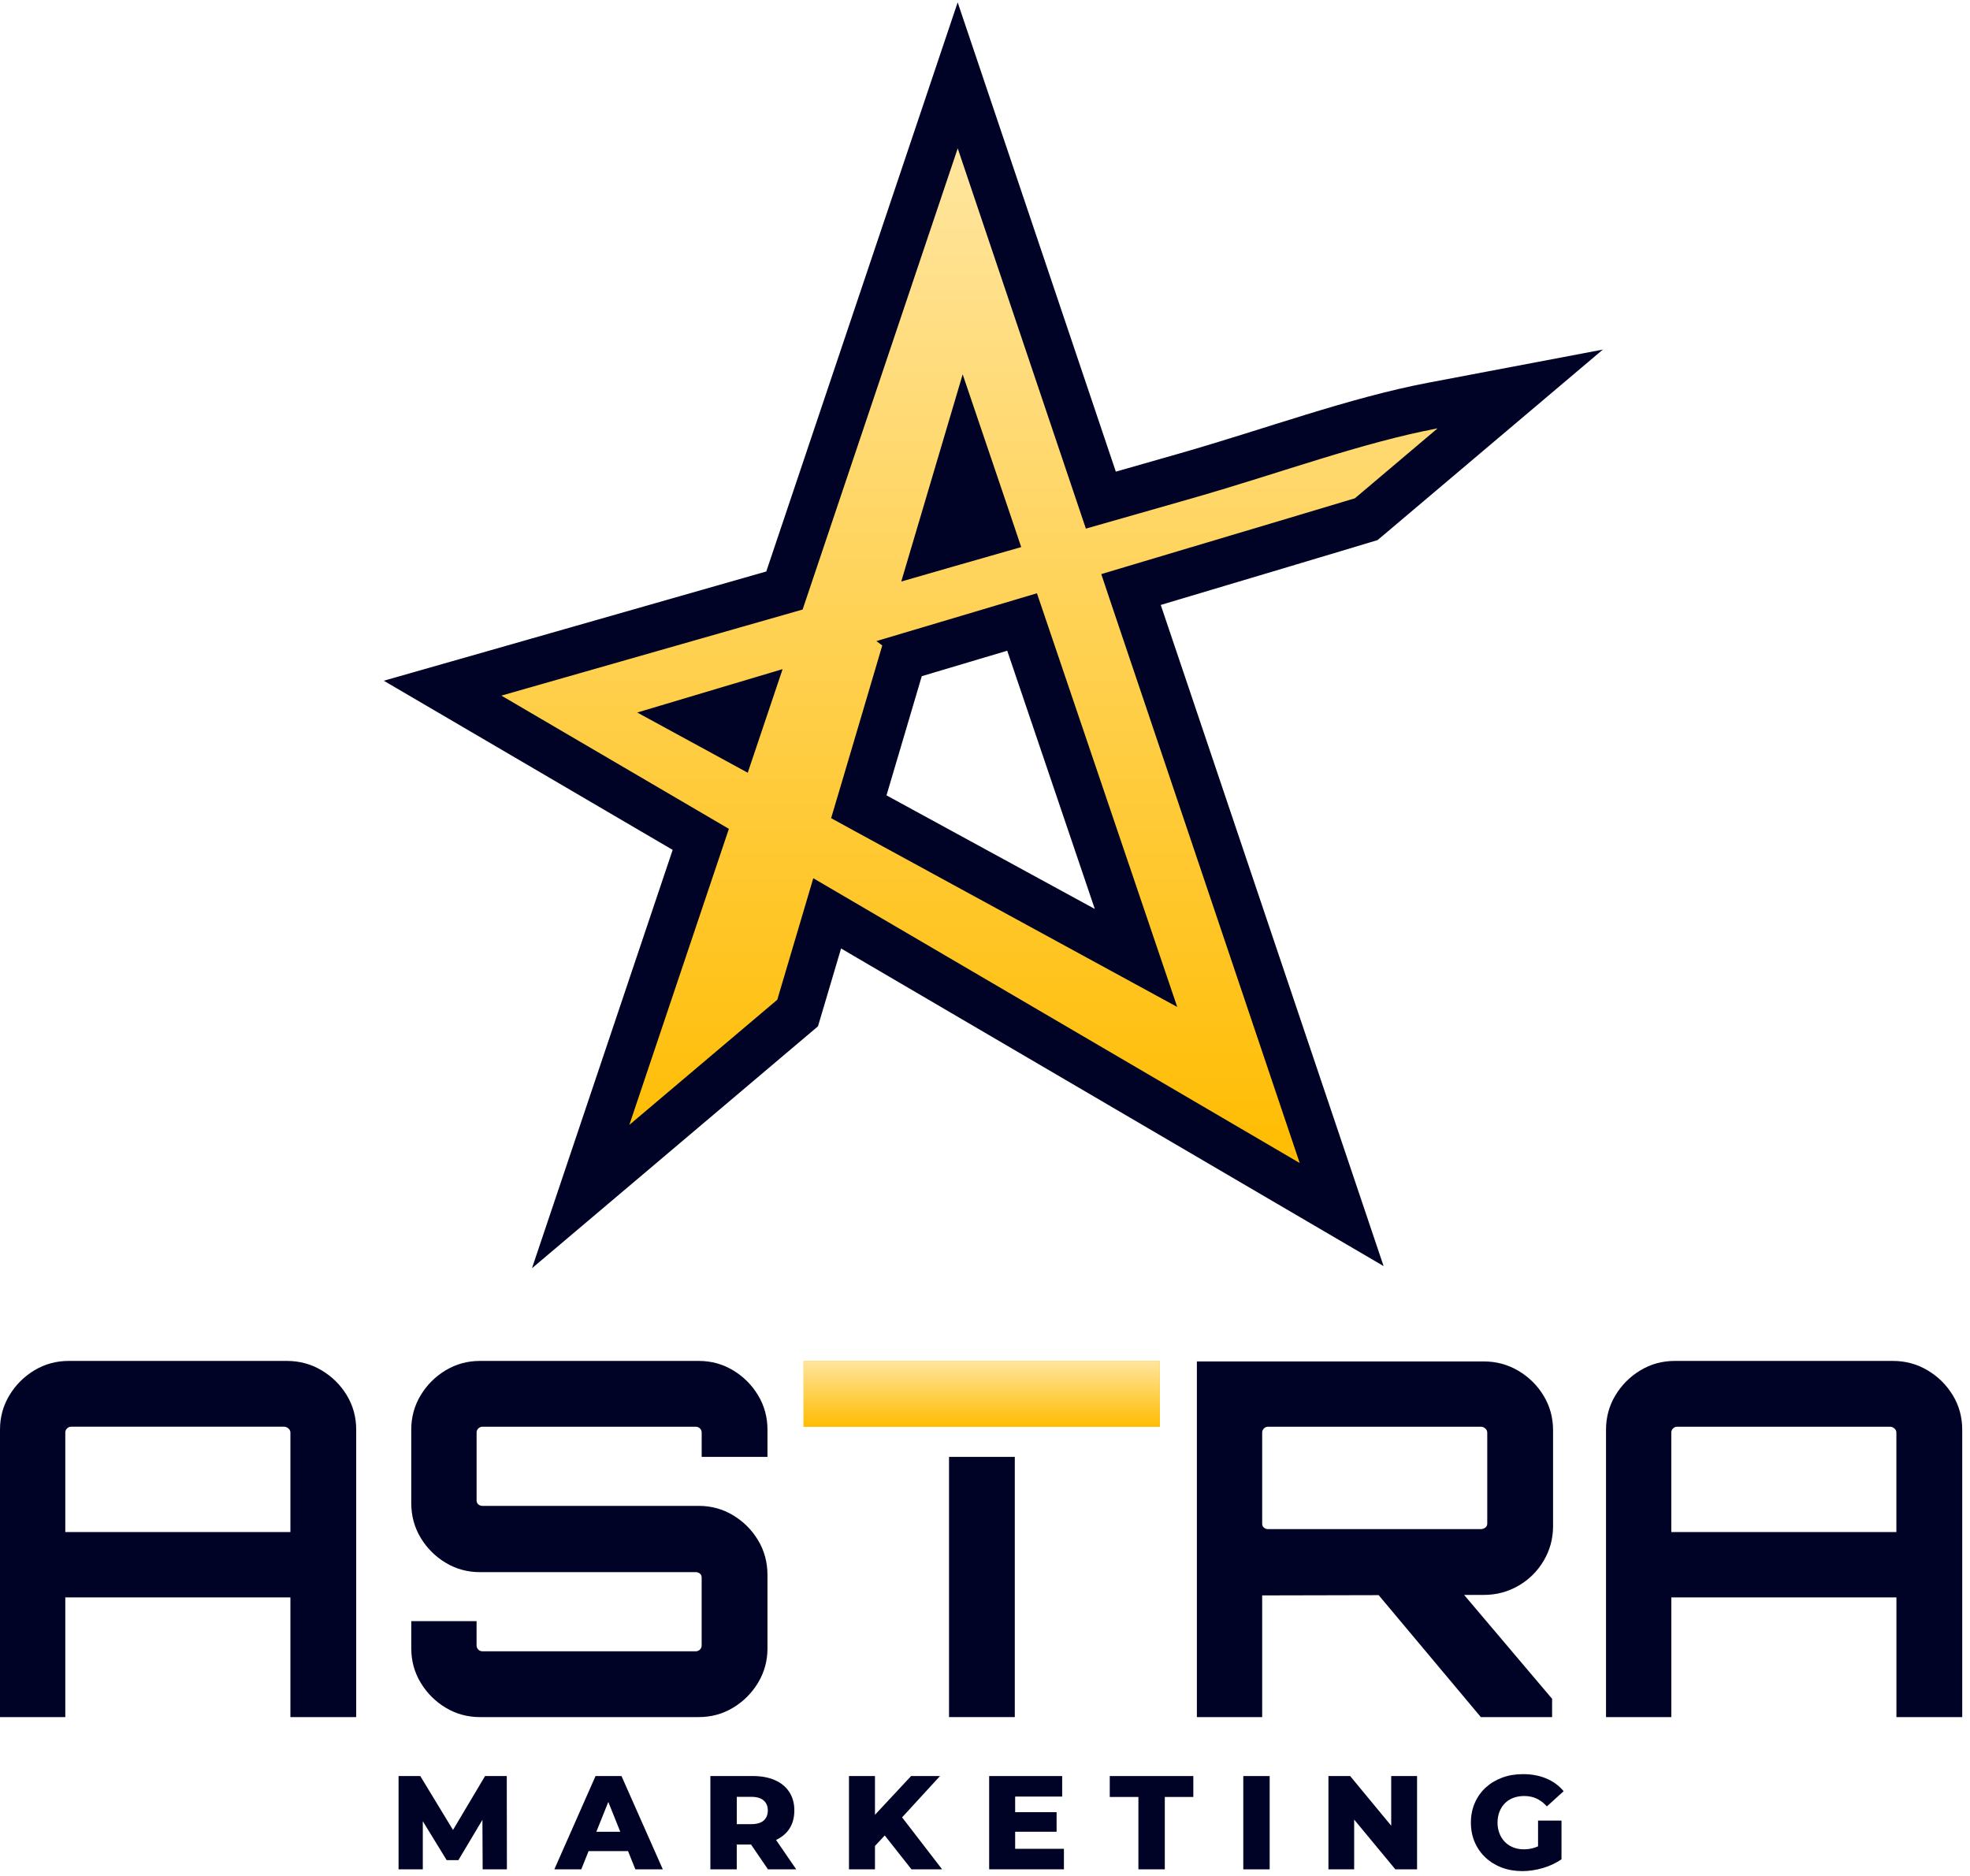
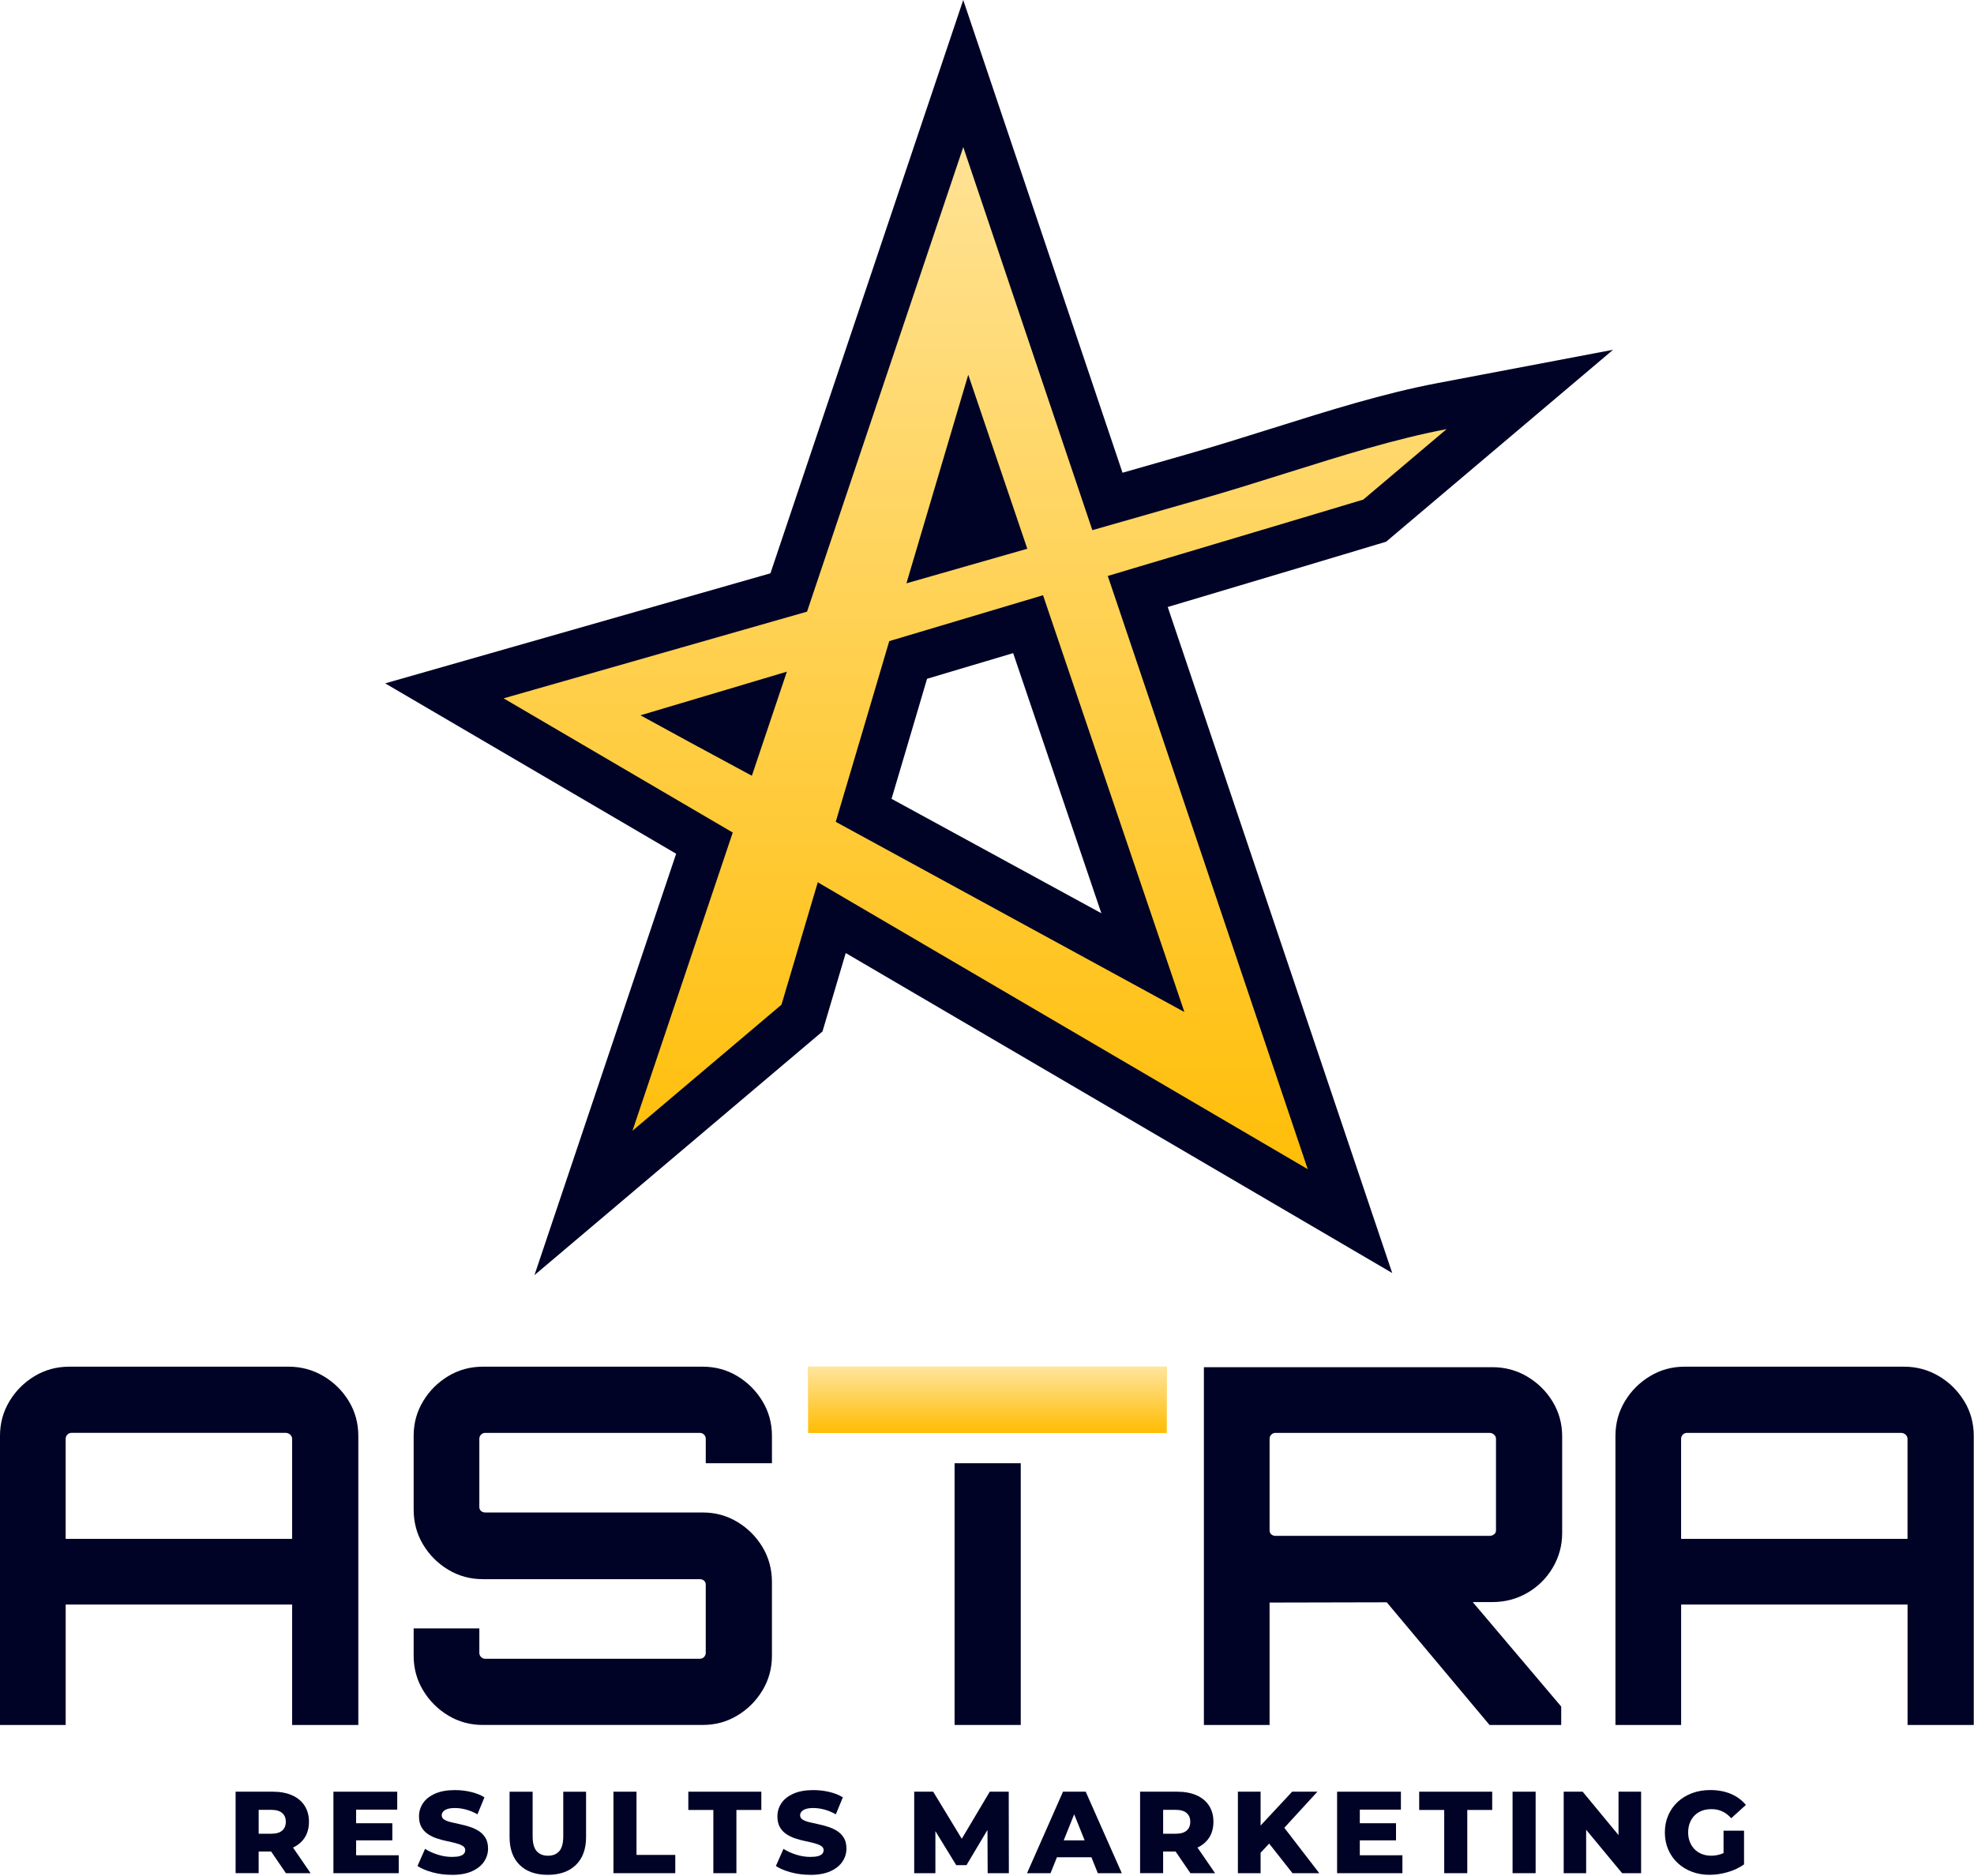
- <svg xmlns="http://www.w3.org/2000/svg" width="189" height="180" viewBox="0 0 189 180" fill="none">
-   <path d="M94.001 13.521C97.819 24.851 101.632 36.175 105.451 47.503L105.615 47.989C106.388 47.769 107.159 47.55 107.94 47.326L107.942 47.325C108.08 47.286 108.218 47.247 108.356 47.207C108.495 47.167 108.635 47.127 108.775 47.087L113.76 45.662L113.879 45.628C122.17 43.252 129.966 40.336 137.503 38.905L145.85 37.321L139.363 42.808L131.43 49.518L131.073 49.818L130.626 49.952C127.574 50.864 126.683 51.143 123.613 52.056L123.612 52.055C121.944 52.552 120.277 53.051 118.609 53.549C116.941 54.047 115.272 54.546 113.603 55.044L113.602 55.043C113.37 55.113 113.138 55.183 112.912 55.25C112.682 55.318 112.458 55.385 112.234 55.452L112.228 55.454C110.987 55.824 109.747 56.194 108.506 56.565L108.61 56.876C109.427 59.307 110.248 61.74 111.069 64.172H111.071L111.584 65.693C116.656 80.755 121.733 95.815 126.81 110.877L128.717 116.537L123.562 113.52C109.944 105.547 96.618 97.741 83 89.769C81.784 89.058 80.572 88.346 79.359 87.636C79.236 88.052 79.113 88.469 78.989 88.886L78.988 88.889C78.905 89.169 78.818 89.467 78.728 89.765C78.339 91.079 77.948 92.402 77.556 93.722L77.555 93.726C77.273 94.668 76.994 95.613 76.713 96.561L76.523 97.201L76.014 97.632L61.82 109.641L55.707 114.812L58.259 107.223C61.25 98.326 64.242 89.434 67.232 80.537C60.48 76.581 53.727 72.628 46.974 68.673L42.462 66.031L47.489 64.597C56.747 61.954 66.001 59.306 75.259 56.66C80.065 42.365 84.964 27.804 89.766 13.523L91.881 7.23L94.001 13.521ZM96.859 60.038L96.858 60.039C94.231 60.823 91.602 61.605 88.973 62.388L88.974 62.389C88.389 62.564 87.805 62.739 87.223 62.912C87.025 62.971 86.829 63.029 86.632 63.088L86.083 64.949C85.531 66.818 84.978 68.693 84.423 70.562C83.965 72.114 83.504 73.665 83.045 75.215V75.216C82.825 75.957 82.609 76.678 82.392 77.41L83.178 77.84C84.344 78.477 85.513 79.113 86.681 79.75C87.849 80.387 89.017 81.024 90.185 81.661H90.184C94.156 83.827 98.128 85.994 102.099 88.16C104.395 89.413 106.691 90.665 108.987 91.917C106.687 85.135 104.389 78.354 102.09 71.572C100.799 67.765 99.506 63.952 98.214 60.142L98.058 59.681C97.658 59.8 97.258 59.919 96.859 60.038ZM69.95 68.066L69.938 68.07C69.702 68.14 69.476 68.206 69.252 68.274L69.242 68.277C68.467 68.509 67.691 68.739 66.915 68.971C68.1 69.617 69.284 70.263 70.469 70.909C70.843 69.798 71.217 68.689 71.591 67.576C71.044 67.739 70.497 67.902 69.95 68.066ZM91.556 46.488C90.96 48.498 90.364 50.508 89.768 52.519C90.145 52.41 90.523 52.302 90.901 52.194L90.906 52.193C91.294 52.084 91.681 51.972 92.072 51.86C92.454 51.751 92.84 51.641 93.227 51.531C93.384 51.485 93.537 51.441 93.688 51.398L95.11 50.99L95.016 50.71C94.176 48.24 93.339 45.769 92.501 43.298C92.186 44.361 91.871 45.425 91.556 46.488Z" fill="#FFBC01" />
-   <path d="M94.001 13.521C97.819 24.851 101.632 36.175 105.451 47.503L105.615 47.989C106.388 47.769 107.159 47.55 107.94 47.326L107.942 47.325C108.08 47.286 108.218 47.247 108.356 47.207C108.495 47.167 108.635 47.127 108.775 47.087L113.76 45.662L113.879 45.628C122.17 43.252 129.966 40.336 137.503 38.905L145.85 37.321L139.363 42.808L131.43 49.518L131.073 49.818L130.626 49.952C127.574 50.864 126.683 51.143 123.613 52.056L123.612 52.055C121.944 52.552 120.277 53.051 118.609 53.549C116.941 54.047 115.272 54.546 113.603 55.044L113.602 55.043C113.37 55.113 113.138 55.183 112.912 55.25C112.682 55.318 112.458 55.385 112.234 55.452L112.228 55.454C110.987 55.824 109.747 56.194 108.506 56.565L108.61 56.876C109.427 59.307 110.248 61.74 111.069 64.172H111.071L111.584 65.693C116.656 80.755 121.733 95.815 126.81 110.877L128.717 116.537L123.562 113.52C109.944 105.547 96.618 97.741 83 89.769C81.784 89.058 80.572 88.346 79.359 87.636C79.236 88.052 79.113 88.469 78.989 88.886L78.988 88.889C78.905 89.169 78.818 89.467 78.728 89.765C78.339 91.079 77.948 92.402 77.556 93.722L77.555 93.726C77.273 94.668 76.994 95.613 76.713 96.561L76.523 97.201L76.014 97.632L61.82 109.641L55.707 114.812L58.259 107.223C61.25 98.326 64.242 89.434 67.232 80.537C60.48 76.581 53.727 72.628 46.974 68.673L42.462 66.031L47.489 64.597C56.747 61.954 66.001 59.306 75.259 56.66C80.065 42.365 84.964 27.804 89.766 13.523L91.881 7.23L94.001 13.521ZM96.859 60.038L96.858 60.039C94.231 60.823 91.602 61.605 88.973 62.388L88.974 62.389C88.389 62.564 87.805 62.739 87.223 62.912C87.025 62.971 86.829 63.029 86.632 63.088L86.083 64.949C85.531 66.818 84.978 68.693 84.423 70.562C83.965 72.114 83.504 73.665 83.045 75.215V75.216C82.825 75.957 82.609 76.678 82.392 77.41L83.178 77.84C84.344 78.477 85.513 79.113 86.681 79.75C87.849 80.387 89.017 81.024 90.185 81.661H90.184C94.156 83.827 98.128 85.994 102.099 88.16C104.395 89.413 106.691 90.665 108.987 91.917C106.687 85.135 104.389 78.354 102.09 71.572C100.799 67.765 99.506 63.952 98.214 60.142L98.058 59.681C97.658 59.8 97.258 59.919 96.859 60.038ZM69.95 68.066L69.938 68.07C69.702 68.14 69.476 68.206 69.252 68.274L69.242 68.277C68.467 68.509 67.691 68.739 66.915 68.971C68.1 69.617 69.284 70.263 70.469 70.909C70.843 69.798 71.217 68.689 71.591 67.576C71.044 67.739 70.497 67.902 69.95 68.066ZM91.556 46.488C90.96 48.498 90.364 50.508 89.768 52.519C90.145 52.41 90.523 52.302 90.901 52.194L90.906 52.193C91.294 52.084 91.681 51.972 92.072 51.86C92.454 51.751 92.84 51.641 93.227 51.531C93.384 51.485 93.537 51.441 93.688 51.398L95.11 50.99L95.016 50.71C94.176 48.24 93.339 45.769 92.501 43.298C92.186 44.361 91.871 45.425 91.556 46.488Z" fill="url(#paint0_linear_2733_64)" />
-   <path d="M94.001 13.521C97.819 24.851 101.632 36.175 105.451 47.503L105.615 47.989C106.388 47.769 107.159 47.55 107.94 47.326L107.942 47.325C108.08 47.286 108.218 47.247 108.356 47.207C108.495 47.167 108.635 47.127 108.775 47.087L113.76 45.662L113.879 45.628C122.17 43.252 129.966 40.336 137.503 38.905L145.85 37.321L139.363 42.808L131.43 49.518L131.073 49.818L130.626 49.952C127.574 50.864 126.683 51.143 123.613 52.056L123.612 52.055C121.944 52.552 120.277 53.051 118.609 53.549C116.941 54.047 115.272 54.546 113.603 55.044L113.602 55.043C113.37 55.113 113.138 55.183 112.912 55.25C112.682 55.318 112.458 55.385 112.234 55.452L112.228 55.454C110.987 55.824 109.747 56.194 108.506 56.565L108.61 56.876C109.427 59.307 110.248 61.74 111.069 64.172H111.071L111.584 65.693C116.656 80.755 121.733 95.815 126.81 110.877L128.717 116.537L123.562 113.52C109.944 105.547 96.618 97.741 83 89.769C81.784 89.058 80.572 88.346 79.359 87.636C79.236 88.052 79.113 88.469 78.989 88.886L78.988 88.889C78.905 89.169 78.818 89.467 78.728 89.765C78.339 91.079 77.948 92.402 77.556 93.722L77.555 93.726C77.273 94.668 76.994 95.613 76.713 96.561L76.523 97.201L76.014 97.632L61.82 109.641L55.707 114.812L58.259 107.223C61.25 98.326 64.242 89.434 67.232 80.537C60.48 76.581 53.727 72.628 46.974 68.673L42.462 66.031L47.489 64.597C56.747 61.954 66.001 59.306 75.259 56.66C80.065 42.365 84.964 27.804 89.766 13.523L91.881 7.23L94.001 13.521ZM96.859 60.038L96.858 60.039C94.231 60.823 91.602 61.605 88.973 62.388L88.974 62.389C88.389 62.564 87.805 62.739 87.223 62.912C87.025 62.971 86.829 63.029 86.632 63.088L86.083 64.949C85.531 66.818 84.978 68.693 84.423 70.562C83.965 72.114 83.504 73.665 83.045 75.215V75.216C82.825 75.957 82.609 76.678 82.392 77.41L83.178 77.84C84.344 78.477 85.513 79.113 86.681 79.75C87.849 80.387 89.017 81.024 90.185 81.661H90.184C94.156 83.827 98.128 85.994 102.099 88.16C104.395 89.413 106.691 90.665 108.987 91.917C106.687 85.135 104.389 78.354 102.09 71.572C100.799 67.765 99.506 63.952 98.214 60.142L98.058 59.681C97.658 59.8 97.258 59.919 96.859 60.038ZM69.95 68.066L69.938 68.07C69.702 68.14 69.476 68.206 69.252 68.274L69.242 68.277C68.467 68.509 67.691 68.739 66.915 68.971C68.1 69.617 69.284 70.263 70.469 70.909C70.843 69.798 71.217 68.689 71.591 67.576C71.044 67.739 70.497 67.902 69.95 68.066ZM91.556 46.488C90.96 48.498 90.364 50.508 89.768 52.519C90.145 52.41 90.523 52.302 90.901 52.194L90.906 52.193C91.294 52.084 91.681 51.972 92.072 51.86C92.454 51.751 92.84 51.641 93.227 51.531C93.384 51.485 93.537 51.441 93.688 51.398L95.11 50.99L95.016 50.71C94.176 48.24 93.339 45.769 92.501 43.298C92.186 44.361 91.871 45.425 91.556 46.488Z" stroke="#000326" stroke-width="4.469" />
-   <path d="M46.536 170.414L43.461 175.585L40.322 170.414H38.238V179.363H40.564V174.748L42.852 178.48H43.978L46.283 174.614L46.306 179.363H48.632L48.619 170.414H46.536Z" fill="#000326" />
-   <path d="M57.135 170.414L53.183 179.365H55.767L56.469 177.614H60.253L60.956 179.365H63.59L59.626 170.414H57.133H57.135ZM57.212 175.759L58.36 172.897L59.509 175.759H57.212Z" fill="#000326" />
-   <path d="M75.729 175.476C76.049 174.991 76.208 174.403 76.208 173.711C76.208 173.018 76.049 172.452 75.729 171.954C75.409 171.456 74.951 171.073 74.355 170.81C73.759 170.546 73.052 170.412 72.232 170.412H68.153V179.362H70.684V176.984H72.054L73.677 179.362H76.388L74.454 176.545C74.999 176.288 75.428 175.934 75.729 175.476ZM73.267 172.759C73.531 172.993 73.663 173.311 73.663 173.711C73.663 174.11 73.531 174.453 73.267 174.683C73.004 174.913 72.606 175.028 72.079 175.028H70.686V172.408H72.079C72.609 172.408 73.004 172.525 73.267 172.759Z" fill="#000326" />
-   <path d="M90.181 170.414H87.408L83.944 174.131V170.414H81.45V179.363H83.944V177.12L84.883 176.114L87.445 179.363H90.386L86.546 174.378L90.181 170.414Z" fill="#000326" />
-   <path d="M97.393 175.758H101.369V173.878H97.393V172.382H101.904V170.414H94.899V179.362H102.072V177.394H97.393V175.758Z" fill="#000326" />
-   <path d="M106.469 172.42H109.217V179.363H111.75V172.42H114.486V170.414H106.469V172.42Z" fill="#000326" />
-   <path d="M121.811 170.414H119.28V179.365H121.811V170.414Z" fill="#000326" />
-   <path d="M133.471 175.179L129.533 170.414H127.449V179.362H129.917V174.593L133.867 179.362H135.952V170.414H133.471V175.179Z" fill="#000326" />
-   <path d="M147.561 177.156C147.475 177.195 147.389 177.229 147.306 177.258C146.948 177.381 146.582 177.444 146.205 177.444C145.829 177.444 145.488 177.381 145.176 177.258C144.865 177.135 144.599 176.959 144.377 176.733C144.155 176.507 143.982 176.237 143.858 175.921C143.735 175.606 143.672 175.26 143.672 174.886C143.672 174.512 143.735 174.154 143.858 173.838C143.982 173.522 144.155 173.252 144.377 173.027C144.599 172.801 144.867 172.629 145.182 172.508C145.498 172.389 145.848 172.328 146.23 172.328C146.665 172.328 147.059 172.41 147.412 172.571C147.766 172.732 148.096 172.985 148.404 173.326L150.014 171.868C149.579 171.339 149.029 170.935 148.366 170.653C147.701 170.372 146.952 170.23 146.115 170.23C145.381 170.23 144.714 170.343 144.107 170.569C143.503 170.795 142.976 171.115 142.528 171.527C142.08 171.941 141.733 172.433 141.486 173.004C141.24 173.575 141.116 174.202 141.116 174.882C141.116 175.562 141.24 176.191 141.486 176.76C141.733 177.331 142.078 177.823 142.522 178.237C142.965 178.651 143.484 178.971 144.082 179.195C144.678 179.421 145.335 179.534 146.05 179.534C146.699 179.534 147.356 179.435 148.025 179.239C148.694 179.042 149.288 178.762 149.809 178.396V174.687H147.559V177.147L147.561 177.156Z" fill="#000326" />
-   <path d="M70.331 131.483C69.333 130.883 68.235 130.582 67.032 130.582H46.052C44.849 130.582 43.749 130.883 42.754 131.483C41.756 132.086 40.957 132.883 40.357 133.88C39.754 134.878 39.455 135.976 39.455 137.179V144.203C39.455 145.437 39.756 146.552 40.357 147.55C40.957 148.545 41.756 149.346 42.754 149.947C43.751 150.549 44.849 150.848 46.052 150.848H66.747C66.906 150.848 67.04 150.896 67.151 150.99C67.262 151.085 67.316 151.212 67.316 151.371V157.874C67.316 158.033 67.26 158.167 67.151 158.278C67.04 158.389 66.906 158.443 66.747 158.443H46.291C46.132 158.443 45.998 158.389 45.887 158.278C45.776 158.167 45.722 158.033 45.722 157.874V155.548H39.457V158.159C39.457 159.361 39.758 160.462 40.359 161.457C40.959 162.453 41.758 163.254 42.756 163.854C43.754 164.457 44.852 164.756 46.054 164.756H67.034C68.237 164.756 69.337 164.455 70.333 163.854C71.33 163.254 72.127 162.455 72.73 161.457C73.33 160.46 73.631 159.361 73.631 158.159V151.135C73.631 149.901 73.33 148.786 72.73 147.788C72.127 146.79 71.33 145.993 70.333 145.391C69.335 144.791 68.237 144.49 67.034 144.49H46.293C46.134 144.49 46 144.441 45.889 144.347C45.778 144.253 45.724 144.126 45.724 143.967V137.464C45.724 137.305 45.778 137.171 45.889 137.06C46 136.949 46.134 136.895 46.293 136.895H66.749C66.909 136.895 67.042 136.951 67.153 137.06C67.264 137.171 67.318 137.305 67.318 137.464V139.79H73.631V137.179C73.631 135.976 73.33 134.876 72.73 133.88C72.127 132.883 71.33 132.086 70.333 131.483H70.331Z" fill="#000326" />
-   <path d="M97.359 139.79H91.049V164.756H97.359V139.79Z" fill="#000326" />
-   <path d="M111.268 130.58H77.094V136.893H111.268V130.58Z" fill="#FFBC01" />
-   <path d="M111.268 130.58H77.094V136.893H111.268V130.58Z" fill="url(#paint1_linear_2733_64)" />
-   <path d="M145.677 131.532C144.665 130.932 143.556 130.631 142.356 130.631H114.827V164.757H121.092V153.081L132.268 153.056L142.071 164.757H148.907V163L140.469 153.037L142.356 153.033C143.559 153.033 144.665 152.74 145.677 152.154C146.69 151.569 147.497 150.769 148.098 149.757C148.698 148.745 148.999 147.638 148.999 146.436V137.228C148.999 136.025 148.698 134.925 148.098 133.929C147.497 132.932 146.69 132.135 145.677 131.532ZM142.686 146.197C142.686 146.356 142.624 146.482 142.496 146.578C142.368 146.672 142.226 146.72 142.069 146.72H121.661C121.502 146.72 121.368 146.672 121.257 146.578C121.146 146.484 121.092 146.356 121.092 146.197V137.464C121.092 137.305 121.146 137.171 121.257 137.061C121.368 136.95 121.502 136.895 121.661 136.895H142.069C142.228 136.895 142.37 136.952 142.496 137.061C142.621 137.171 142.686 137.305 142.686 137.464V146.197Z" fill="#000326" />
-   <path d="M187.35 133.881C186.748 132.883 185.943 132.086 184.93 131.484C183.918 130.883 182.809 130.582 181.609 130.582H160.677C159.475 130.582 158.374 130.883 157.379 131.484C156.383 132.086 155.582 132.883 154.982 133.881C154.381 134.878 154.08 135.977 154.08 137.179V164.756H160.345V153.271H181.941V164.756H188.254V137.179C188.254 135.977 187.953 134.876 187.353 133.881H187.35ZM181.939 147.004H160.343V137.464C160.343 137.305 160.397 137.171 160.508 137.06C160.619 136.949 160.753 136.895 160.912 136.895H181.32C181.479 136.895 181.621 136.951 181.747 137.06C181.872 137.171 181.937 137.305 181.937 137.464V147.004H181.939Z" fill="#000326" />
-   <path d="M30.852 131.483C29.84 130.883 28.731 130.582 27.531 130.582H6.597C5.394 130.582 4.294 130.883 3.299 131.483C2.301 132.086 1.502 132.883 0.902 133.88C0.299 134.878 0 135.976 0 137.179V164.758H6.265V153.27H27.861V164.758H34.174V137.179C34.174 135.976 33.873 134.876 33.273 133.88C32.67 132.883 31.865 132.086 30.852 131.483ZM27.863 147.004H6.265V137.463C6.265 137.304 6.319 137.171 6.43 137.06C6.541 136.949 6.675 136.894 6.834 136.894H27.244C27.403 136.894 27.545 136.951 27.671 137.06C27.796 137.171 27.861 137.304 27.861 137.463V147.004H27.863Z" fill="#000326" />
+ <svg xmlns="http://www.w3.org/2000/svg" width="1444" height="1372" viewBox="0 0 1444 1372" fill="none">
+   <path d="M539.39 1006.7C531.74 1002.09 523.32 999.79 514.09 999.79H353.18C343.96 999.79 335.52 1002.1 327.88 1006.7C320.23 1011.32 314.1 1017.43 309.5 1025.09C304.88 1032.74 302.59 1041.16 302.59 1050.39V1104.26C302.59 1113.72 304.9 1122.27 309.5 1129.92C314.1 1137.56 320.23 1143.7 327.88 1148.31C335.53 1152.93 343.95 1155.22 353.18 1155.22H511.9C513.12 1155.22 514.15 1155.59 515 1156.31C515.85 1157.04 516.26 1158.01 516.26 1159.23V1209.1C516.26 1210.32 515.83 1211.35 515 1212.19C514.15 1213.04 513.12 1213.46 511.9 1213.46H355.01C353.79 1213.46 352.76 1213.04 351.91 1212.19C351.06 1211.34 350.64 1210.31 350.64 1209.1V1191.26H302.59V1211.28C302.59 1220.5 304.9 1228.94 309.5 1236.58C314.1 1244.22 320.23 1250.36 327.88 1254.97C335.53 1259.59 343.95 1261.88 353.18 1261.88H514.08C523.31 1261.88 531.75 1259.57 539.38 1254.97C547.03 1250.36 553.14 1244.24 557.76 1236.58C562.37 1228.93 564.68 1220.51 564.68 1211.28V1157.41C564.68 1147.95 562.37 1139.4 557.76 1131.74C553.14 1124.09 547.03 1117.98 539.38 1113.36C531.73 1108.75 523.31 1106.45 514.08 1106.45H355.01C353.79 1106.45 352.76 1106.08 351.91 1105.36C351.06 1104.64 350.64 1103.66 350.64 1102.44V1052.57C350.64 1051.35 351.06 1050.32 351.91 1049.47C352.76 1048.62 353.79 1048.21 355.01 1048.21H511.91C513.13 1048.21 514.15 1048.64 515 1049.47C515.85 1050.32 516.27 1051.35 516.27 1052.57V1070.41H564.69V1050.39C564.69 1041.16 562.38 1032.73 557.77 1025.09C553.15 1017.44 547.04 1011.32 539.39 1006.7Z" fill="#000326" />
+   <path d="M746.69 1070.41H698.29V1261.89H746.69V1070.41Z" fill="#000326" />
+   <path d="M853.36 999.77H591.26V1048.19H853.36V999.77Z" fill="#FFBC01" />
+   <path d="M853.36 999.77H591.26V1048.19H853.36V999.77Z" fill="url(#paint0_linear_2883_1017)" />
+   <path d="M1117.27 1007.07C1109.51 1002.47 1101 1000.16 1091.8 1000.16H880.66V1261.89H928.71V1172.34L1014.42 1172.15L1089.61 1261.89H1142.04V1248.42L1077.33 1172.01L1091.8 1171.98C1101.02 1171.98 1109.51 1169.73 1117.27 1165.24C1125.03 1160.75 1131.23 1154.62 1135.83 1146.86C1140.43 1139.09 1142.74 1130.61 1142.74 1121.39V1050.77C1142.74 1041.54 1140.43 1033.1 1135.83 1025.47C1131.22 1017.82 1125.03 1011.71 1117.27 1007.08V1007.07ZM1094.33 1119.55C1094.33 1120.77 1093.85 1121.73 1092.87 1122.47C1091.9 1123.19 1090.8 1123.56 1089.6 1123.56H933.08C931.86 1123.56 930.83 1123.19 929.98 1122.47C929.13 1121.75 928.72 1120.77 928.72 1119.55V1052.57C928.72 1051.35 929.13 1050.32 929.98 1049.47C930.83 1048.62 931.86 1048.21 933.08 1048.21H1089.6C1090.82 1048.21 1091.91 1048.64 1092.87 1049.47C1093.84 1050.32 1094.33 1051.35 1094.33 1052.57V1119.55Z" fill="#000326" />
+   <path d="M1436.88 1025.09C1432.26 1017.44 1426.08 1011.32 1418.32 1006.7C1410.56 1002.09 1402.05 999.79 1392.85 999.79H1232.31C1223.08 999.79 1214.65 1002.1 1207.01 1006.7C1199.37 1011.32 1193.23 1017.43 1188.63 1025.09C1184.02 1032.74 1181.72 1041.16 1181.72 1050.39V1261.89H1229.76V1173.8H1395.4V1261.89H1443.82V1050.39C1443.82 1041.16 1441.51 1032.73 1436.91 1025.09H1436.89H1436.88ZM1395.38 1125.74H1229.74V1052.57C1229.74 1051.35 1230.15 1050.32 1231 1049.47C1231.85 1048.62 1232.88 1048.21 1234.1 1048.21H1390.63C1391.85 1048.21 1392.94 1048.64 1393.9 1049.47C1394.86 1050.32 1395.36 1051.35 1395.36 1052.57V1125.74H1395.38Z" fill="#000326" />
+   <path d="M236.61 1006.7C228.85 1002.09 220.34 999.79 211.14 999.79H50.59C41.37 999.79 32.93 1002.1 25.29 1006.7C17.64 1011.32 11.51 1017.43 6.91 1025.08C2.29 1032.73 0 1041.15 0 1050.38V1261.9H48.05V1173.79H213.69V1261.9H262.11V1050.38C262.11 1041.15 259.8 1032.71 255.2 1025.08C250.58 1017.43 244.4 1011.32 236.64 1006.7H236.61ZM213.69 1125.73H48.04V1052.56C48.04 1051.34 48.46 1050.31 49.31 1049.46C50.16 1048.61 51.19 1048.19 52.41 1048.19H208.95C210.17 1048.19 211.26 1048.63 212.22 1049.46C213.18 1050.31 213.68 1051.34 213.68 1052.56V1125.73H213.7H213.69Z" fill="#000326" />
+   <path d="M172.35 1370.32V1310.7H199.52C204.97 1310.7 209.68 1311.58 213.66 1313.34C217.63 1315.1 220.69 1317.64 222.82 1320.96C224.95 1324.28 226.01 1328.19 226.01 1332.67C226.01 1337.15 224.95 1341.19 222.82 1344.42C220.69 1347.66 217.64 1350.14 213.66 1351.87C209.68 1353.6 204.97 1354.47 199.52 1354.47H181.63L189.21 1347.31V1370.31H172.35V1370.32ZM189.22 1349.29L181.64 1341.45H198.51C202.03 1341.45 204.67 1340.68 206.43 1339.15C208.19 1337.62 209.07 1335.46 209.07 1332.68C209.07 1329.9 208.19 1327.9 206.43 1326.33C204.67 1324.77 202.03 1323.99 198.51 1323.99H181.64L189.22 1316.24V1349.29ZM209.15 1370.32L194.33 1348.6H212.3L227.21 1370.32H209.15Z" fill="#000326" />
+   <path d="M260.51 1357.21H291.68V1370.33H243.9V1310.71H290.58V1323.83H260.51V1357.22V1357.21ZM259.31 1333.78H286.99V1346.3H259.31V1333.78Z" fill="#000326" />
+   <path d="M330.52 1371.52C325.58 1371.52 320.85 1370.91 316.34 1369.69C311.83 1368.47 308.18 1366.92 305.4 1365.05L310.94 1352.53C313.61 1354.23 316.69 1355.64 320.18 1356.75C323.67 1357.86 327.15 1358.41 330.61 1358.41C332.99 1358.41 334.88 1358.21 336.27 1357.81C337.66 1357.41 338.68 1356.85 339.34 1356.11C339.99 1355.37 340.32 1354.49 340.32 1353.47C340.32 1352.16 339.69 1351.13 338.45 1350.36C337.2 1349.59 335.57 1348.94 333.55 1348.4C331.53 1347.86 329.35 1347.35 326.99 1346.87C324.63 1346.39 322.23 1345.75 319.79 1344.95C317.35 1344.16 315.13 1343.11 313.15 1341.8C311.16 1340.49 309.56 1338.79 308.34 1336.69C307.12 1334.59 306.51 1331.95 306.51 1328.77C306.51 1325.25 307.47 1322.04 309.41 1319.15C311.34 1316.25 314.26 1313.93 318.18 1312.17C322.1 1310.41 326.98 1309.53 332.83 1309.53C336.75 1309.53 340.59 1309.97 344.37 1310.85C348.15 1311.73 351.48 1313.05 354.38 1314.81L349.27 1327.25C346.43 1325.66 343.62 1324.5 340.84 1323.76C338.06 1323.02 335.36 1322.65 332.75 1322.65C330.42 1322.65 328.55 1322.91 327.13 1323.42C325.71 1323.93 324.69 1324.58 324.06 1325.38C323.44 1326.18 323.12 1327.03 323.12 1327.94C323.12 1329.3 323.74 1330.37 324.99 1331.13C326.24 1331.9 327.86 1332.52 329.84 1333C331.83 1333.48 334.03 1333.98 336.44 1334.49C338.85 1335 341.25 1335.64 343.64 1336.41C346.03 1337.18 348.22 1338.2 350.24 1339.48C352.25 1340.76 353.89 1342.43 355.14 1344.51C356.39 1346.58 357.01 1349.18 357.01 1352.3C357.01 1355.76 356.03 1358.96 354.07 1361.88C352.11 1364.81 349.17 1367.15 345.25 1368.91C341.33 1370.67 336.42 1371.55 330.51 1371.55L330.52 1371.52Z" fill="#000326" />
+   <path d="M400.7 1371.52C391.9 1371.52 385.04 1369.11 380.13 1364.28C375.22 1359.45 372.76 1352.64 372.76 1343.84V1310.71H389.63V1343.33C389.63 1348.38 390.62 1352.02 392.61 1354.23C394.6 1356.45 397.35 1357.55 400.87 1357.55C404.39 1357.55 407.13 1356.44 409.09 1354.23C411.05 1352.02 412.03 1348.38 412.03 1343.33V1310.71H428.72V1343.84C428.72 1352.64 426.23 1359.46 421.27 1364.28C416.3 1369.11 409.44 1371.52 400.7 1371.52Z" fill="#000326" />
+   <path d="M448.74 1370.32V1310.7H465.61V1356.95H493.97V1370.32H448.74Z" fill="#000326" />
+   <path d="M521.82 1370.32V1324.07H503.51V1310.7H556.92V1324.07H538.69V1370.32H521.82Z" fill="#000326" />
+   <path d="M592.69 1371.52C587.75 1371.52 583.02 1370.91 578.51 1369.69C574 1368.47 570.35 1366.92 567.57 1365.05L573.11 1352.53C575.78 1354.23 578.86 1355.64 582.35 1356.75C585.84 1357.86 589.32 1358.41 592.78 1358.41C595.16 1358.41 597.05 1358.21 598.44 1357.81C599.83 1357.41 600.85 1356.85 601.51 1356.11C602.16 1355.37 602.49 1354.49 602.49 1353.47C602.49 1352.16 601.87 1351.13 600.62 1350.36C599.37 1349.59 597.74 1348.94 595.72 1348.4C593.7 1347.86 591.52 1347.35 589.16 1346.87C586.8 1346.39 584.4 1345.75 581.96 1344.95C579.52 1344.16 577.3 1343.11 575.32 1341.8C573.33 1340.49 571.73 1338.79 570.51 1336.69C569.29 1334.59 568.68 1331.95 568.68 1328.77C568.68 1325.25 569.65 1322.04 571.58 1319.15C573.51 1316.25 576.43 1313.93 580.35 1312.17C584.27 1310.41 589.15 1309.53 595 1309.53C598.92 1309.53 602.76 1309.97 606.54 1310.85C610.32 1311.73 613.65 1313.05 616.55 1314.81L611.44 1327.25C608.6 1325.66 605.79 1324.5 603.01 1323.76C600.23 1323.02 597.53 1322.65 594.92 1322.65C592.59 1322.65 590.72 1322.91 589.3 1323.42C587.88 1323.93 586.86 1324.58 586.23 1325.38C585.61 1326.18 585.29 1327.03 585.29 1327.94C585.29 1329.3 585.91 1330.37 587.16 1331.13C588.41 1331.9 590.03 1332.52 592.01 1333C594 1333.48 596.2 1333.98 598.61 1334.49C601.02 1335 603.42 1335.64 605.81 1336.41C608.2 1337.18 610.39 1338.2 612.41 1339.48C614.43 1340.76 616.06 1342.43 617.31 1344.51C618.56 1346.58 619.18 1349.18 619.18 1352.3C619.18 1355.76 618.2 1358.96 616.24 1361.88C614.28 1364.81 611.34 1367.15 607.42 1368.91C603.5 1370.67 598.59 1371.55 592.68 1371.55L592.69 1371.52Z" fill="#000326" />
+   <path d="M668.75 1370.32V1310.7H682.63L707.25 1351.24H699.92L724.02 1310.7H737.9L737.99 1370.32H722.49L722.32 1334.29H724.96L706.99 1364.44H699.49L681.01 1334.29H684.25V1370.32H668.75Z" fill="#000326" />
+   <path d="M751.28 1370.32L777.6 1310.7H794.21L820.61 1370.32H803.06L782.45 1318.96H789.09L768.48 1370.32H751.27H751.28ZM765.67 1358.66L770.01 1346.31H799.14L803.48 1358.66H765.66H765.67Z" fill="#000326" />
+   <path d="M833.98 1370.32V1310.7H861.15C866.6 1310.7 871.31 1311.58 875.29 1313.34C879.26 1315.1 882.32 1317.64 884.45 1320.96C886.58 1324.28 887.64 1328.19 887.64 1332.67C887.64 1337.15 886.58 1341.19 884.45 1344.42C882.32 1347.66 879.27 1350.14 875.29 1351.87C871.32 1353.6 866.6 1354.47 861.15 1354.47H843.26L850.84 1347.31V1370.31H833.97L833.98 1370.32ZM850.85 1349.29L843.27 1341.45H860.13C863.65 1341.45 866.29 1340.68 868.05 1339.15C869.81 1337.62 870.69 1335.46 870.69 1332.68C870.69 1329.9 869.81 1327.9 868.05 1326.33C866.29 1324.77 863.65 1323.99 860.13 1323.99H843.27L850.85 1316.24V1349.29ZM870.78 1370.32L855.96 1348.6H873.93L888.84 1370.32H870.78Z" fill="#000326" />
+   <path d="M905.53 1370.32V1310.7H922.14V1370.32H905.53ZM920.52 1357.12L919.58 1338.21L945.22 1310.7H963.7L938.32 1338.38L928.87 1348.17L920.52 1357.11V1357.12ZM945.48 1370.32L926.06 1345.7L937.05 1333.95L965.07 1370.32H945.48Z" fill="#000326" />
+   <path d="M994.71 1357.21H1025.88V1370.33H978.1V1310.71H1024.78V1323.83H994.71V1357.22V1357.21ZM993.52 1333.78H1021.2V1346.3H993.52V1333.78Z" fill="#000326" />
+   <path d="M1056.46 1370.32V1324.07H1038.15V1310.7H1091.56V1324.07H1073.33V1370.32H1056.46Z" fill="#000326" />
+   <path d="M1106.46 1370.32V1310.7H1123.33V1370.32H1106.46Z" fill="#000326" />
+   <path d="M1143.85 1370.32V1310.7H1157.73L1190.52 1350.39H1183.96V1310.7H1200.48V1370.32H1186.6L1153.72 1330.63H1160.28V1370.32H1143.84H1143.85Z" fill="#000326" />
+   <path d="M1250.74 1371.52C1245.97 1371.52 1241.6 1370.77 1237.62 1369.26C1233.64 1367.75 1230.18 1365.63 1227.23 1362.87C1224.28 1360.12 1221.98 1356.84 1220.33 1353.03C1218.68 1349.23 1217.86 1345.05 1217.86 1340.51C1217.86 1335.97 1218.68 1331.79 1220.33 1327.99C1221.98 1324.19 1224.29 1320.91 1227.27 1318.15C1230.25 1315.4 1233.76 1313.27 1237.79 1311.76C1241.82 1310.26 1246.28 1309.5 1251.16 1309.5C1256.72 1309.5 1261.72 1310.44 1266.15 1312.31C1270.58 1314.18 1274.24 1316.88 1277.14 1320.4L1266.41 1330.11C1264.37 1327.84 1262.16 1326.16 1259.81 1325.08C1257.45 1324 1254.83 1323.46 1251.93 1323.46C1249.38 1323.46 1247.05 1323.86 1244.95 1324.65C1242.85 1325.45 1241.06 1326.6 1239.58 1328.1C1238.1 1329.61 1236.95 1331.41 1236.13 1333.51C1235.31 1335.61 1234.9 1337.94 1234.9 1340.49C1234.9 1343.04 1235.31 1345.29 1236.13 1347.39C1236.95 1349.49 1238.1 1351.29 1239.58 1352.8C1241.06 1354.31 1242.83 1355.47 1244.9 1356.29C1246.97 1357.11 1249.26 1357.53 1251.76 1357.53C1254.26 1357.53 1256.7 1357.12 1259.09 1356.29C1261.48 1355.47 1263.89 1354.06 1266.33 1352.07L1275.78 1363.91C1272.32 1366.35 1268.36 1368.23 1263.9 1369.53C1259.44 1370.84 1255.05 1371.49 1250.74 1371.49V1371.52ZM1260.79 1361.81V1339.24H1275.78V1363.94L1260.79 1361.81Z" fill="#000326" />
+   <path d="M720.92 102.11C750.24 189.12 779.52 276.09 808.85 363.09L810.11 366.83C816.04 365.14 821.96 363.45 827.97 361.73H827.99C829.05 361.42 830.1 361.12 831.17 360.81C832.23 360.51 833.31 360.2 834.38 359.89C840.76 358.07 847.14 356.25 853.51 354.42C859.89 352.6 866.27 350.77 872.66 348.95L873.28 348.77C937.06 330.51 997.03 308.07 1055.01 297.06L1119.11 284.89L1069.29 327.02L1008.36 378.56L1005.62 380.87L1002.19 381.9C978.75 388.9 971.91 391.04 948.33 398.05C935.52 401.87 922.71 405.69 909.9 409.52C897.08 413.35 884.26 417.18 871.44 421C869.66 421.54 867.88 422.06 866.14 422.58C864.37 423.1 862.65 423.62 860.93 424.14H860.88C851.35 426.99 841.83 429.84 832.29 432.69L833.1 435.08C839.37 453.75 845.67 472.43 851.98 491.11H852L855.93 502.8C894.89 618.47 933.87 734.13 972.86 849.81L987.51 893.28L947.93 870.1C896 839.7 844.08 809.3 792.16 778.89C740.24 748.49 688.33 718.09 636.4 687.69C627.06 682.23 617.75 676.77 608.44 671.32C607.49 674.52 606.55 677.71 605.6 680.91C604.97 683.04 604.31 685.28 603.62 687.53C600.62 697.66 597.62 707.88 594.59 718.06V718.08C592.42 725.32 590.28 732.57 588.12 739.86L586.67 744.77L582.76 748.08L473.75 840.3L426.8 880.02L446.4 821.73C469.37 753.4 492.34 685.11 515.31 616.79C463.45 586.41 411.59 556.05 359.73 525.67L325.08 505.38L363.69 494.36C434.79 474.06 505.86 453.73 576.96 433.41C595.05 379.62 613.14 325.83 631.23 272.04C650.28 215.4 669.33 158.76 688.37 102.12L704.62 53.79L720.9 102.11H720.92ZM742.87 459.36C722.69 465.38 702.5 471.4 682.31 477.41C677.82 478.76 673.34 480.1 668.86 481.43C667.35 481.88 665.83 482.33 664.32 482.78L660.1 497.07C655.86 511.42 651.62 525.82 647.36 540.18C643.84 552.09 640.3 564.01 636.78 575.91C635.09 581.61 633.43 587.15 631.77 592.78L637.81 596.08C646.77 600.97 655.74 605.86 664.71 610.75C673.68 615.64 682.65 620.53 691.61 625.43C722.12 642.06 752.62 658.71 783.12 675.35C800.76 684.97 818.4 694.59 836.03 704.21C818.37 652.12 800.71 600.04 783.05 547.95C773.14 518.71 763.21 489.43 753.29 460.16L752.09 456.62C749.02 457.54 745.96 458.45 742.89 459.37L742.87 459.36ZM536.21 521.02H536.16L536.11 521.05C534.3 521.58 532.57 522.09 530.85 522.61H530.81L530.77 522.63C524.82 524.41 518.86 526.18 512.91 527.95C522.01 532.91 531.11 537.88 540.21 542.84C543.08 534.31 545.95 525.78 548.82 517.24C544.62 518.49 540.42 519.74 536.22 521.01L536.21 521.02ZM702.14 355.3C697.56 370.74 692.98 386.17 688.41 401.61C691.31 400.78 694.22 399.95 697.12 399.12H697.15C700.13 398.27 703.11 397.41 706.11 396.55C709.04 395.71 712 394.86 714.97 394.02L718.59 392.98C722.22 391.94 725.84 390.9 729.44 389.87L709.39 330.79C706.97 338.96 704.55 347.12 702.13 355.29L702.14 355.3Z" fill="url(#paint1_linear_2883_1017)" />
+   <path d="M390.95 932.85L494.61 624.55L281.77 499.91L563.58 419.4L704.61 0L769.09 191.37C786.43 242.86 803.77 294.34 821.13 345.83L868.42 332.31C889.52 326.27 910.36 319.72 930.5 313.39C972.46 300.2 1012.09 287.74 1051.79 280.21L1180 255.87L1013.95 396.3L1007.08 398.35C996.6 401.48 989.44 403.64 982.62 405.69C974.18 408.24 966.25 410.63 953.2 414.51L854.21 444.05C857.57 454.02 860.93 463.98 864.29 473.94H864.31L872.19 497.33C906.03 597.81 939.9 698.3 973.77 798.79L1018.42 931.27L618.66 697.2L601.66 754.56L390.92 932.85H390.95ZM598.24 645.44L956.62 855.29L941.27 809.76C907.4 709.26 873.53 608.78 839.68 508.28L835.74 496.6C829.42 477.91 823.12 459.22 816.84 440.54L810.34 421.34L943.43 381.61C956.43 377.74 964.33 375.36 972.74 372.83C979.59 370.77 986.77 368.6 997.28 365.46L1058.2 313.93C1020.48 321.09 981.78 333.26 940.8 346.14C920.45 352.54 899.4 359.15 877.99 365.28L799.05 387.84L792.57 368.57C773.89 313.16 755.22 257.75 736.55 202.33L704.64 107.6L590.35 447.45L368.4 510.87L536.01 609.04L462.66 827.2L571.66 734.98L598.21 645.43L598.24 645.44ZM866.39 740.33L611.35 601.2L630.89 535.33C634.57 522.95 638.22 510.57 641.87 498.21L650.49 469.01L737.95 442.91L762.99 435.44L866.39 740.32V740.33ZM652.16 584.37L805.65 668.08L741.13 477.79C723.15 483.15 705.17 488.51 687.19 493.86L678.15 496.57L674.47 509.03C670.93 521.04 667.38 533.07 663.82 545.07L652.17 584.37H652.16ZM550.01 567.51L504.68 543.03L468.49 523.28L526.23 506.08C527.78 505.61 529.35 505.15 530.97 504.68L531.23 504.6L575.61 491.35L550 567.51H550.01ZM663.06 426.72L708.29 274.14L751.48 401.43L663.06 426.72Z" fill="#000326" />
  <defs>
-     <linearGradient id="paint0_linear_2733_64" x1="94.463" y1="14.235" x2="94.463" y2="111.591" gradientUnits="userSpaceOnUse">
+     <linearGradient id="paint0_linear_2883_1017" x1="722.31" y1="999.77" x2="722.31" y2="1048.19" gradientUnits="userSpaceOnUse">
      <stop stop-color="#FFE59E" />
      <stop offset="1" stop-color="#FFBC01" />
    </linearGradient>
-     <linearGradient id="paint1_linear_2733_64" x1="94.733" y1="130.58" x2="94.733" y2="136.893" gradientUnits="userSpaceOnUse">
+     <linearGradient id="paint1_linear_2883_1017" x1="722.11" y1="53.8" x2="722.11" y2="893.27" gradientUnits="userSpaceOnUse">
      <stop stop-color="#FFE59E" />
      <stop offset="1" stop-color="#FFBC01" />
    </linearGradient>
  </defs>
</svg>
